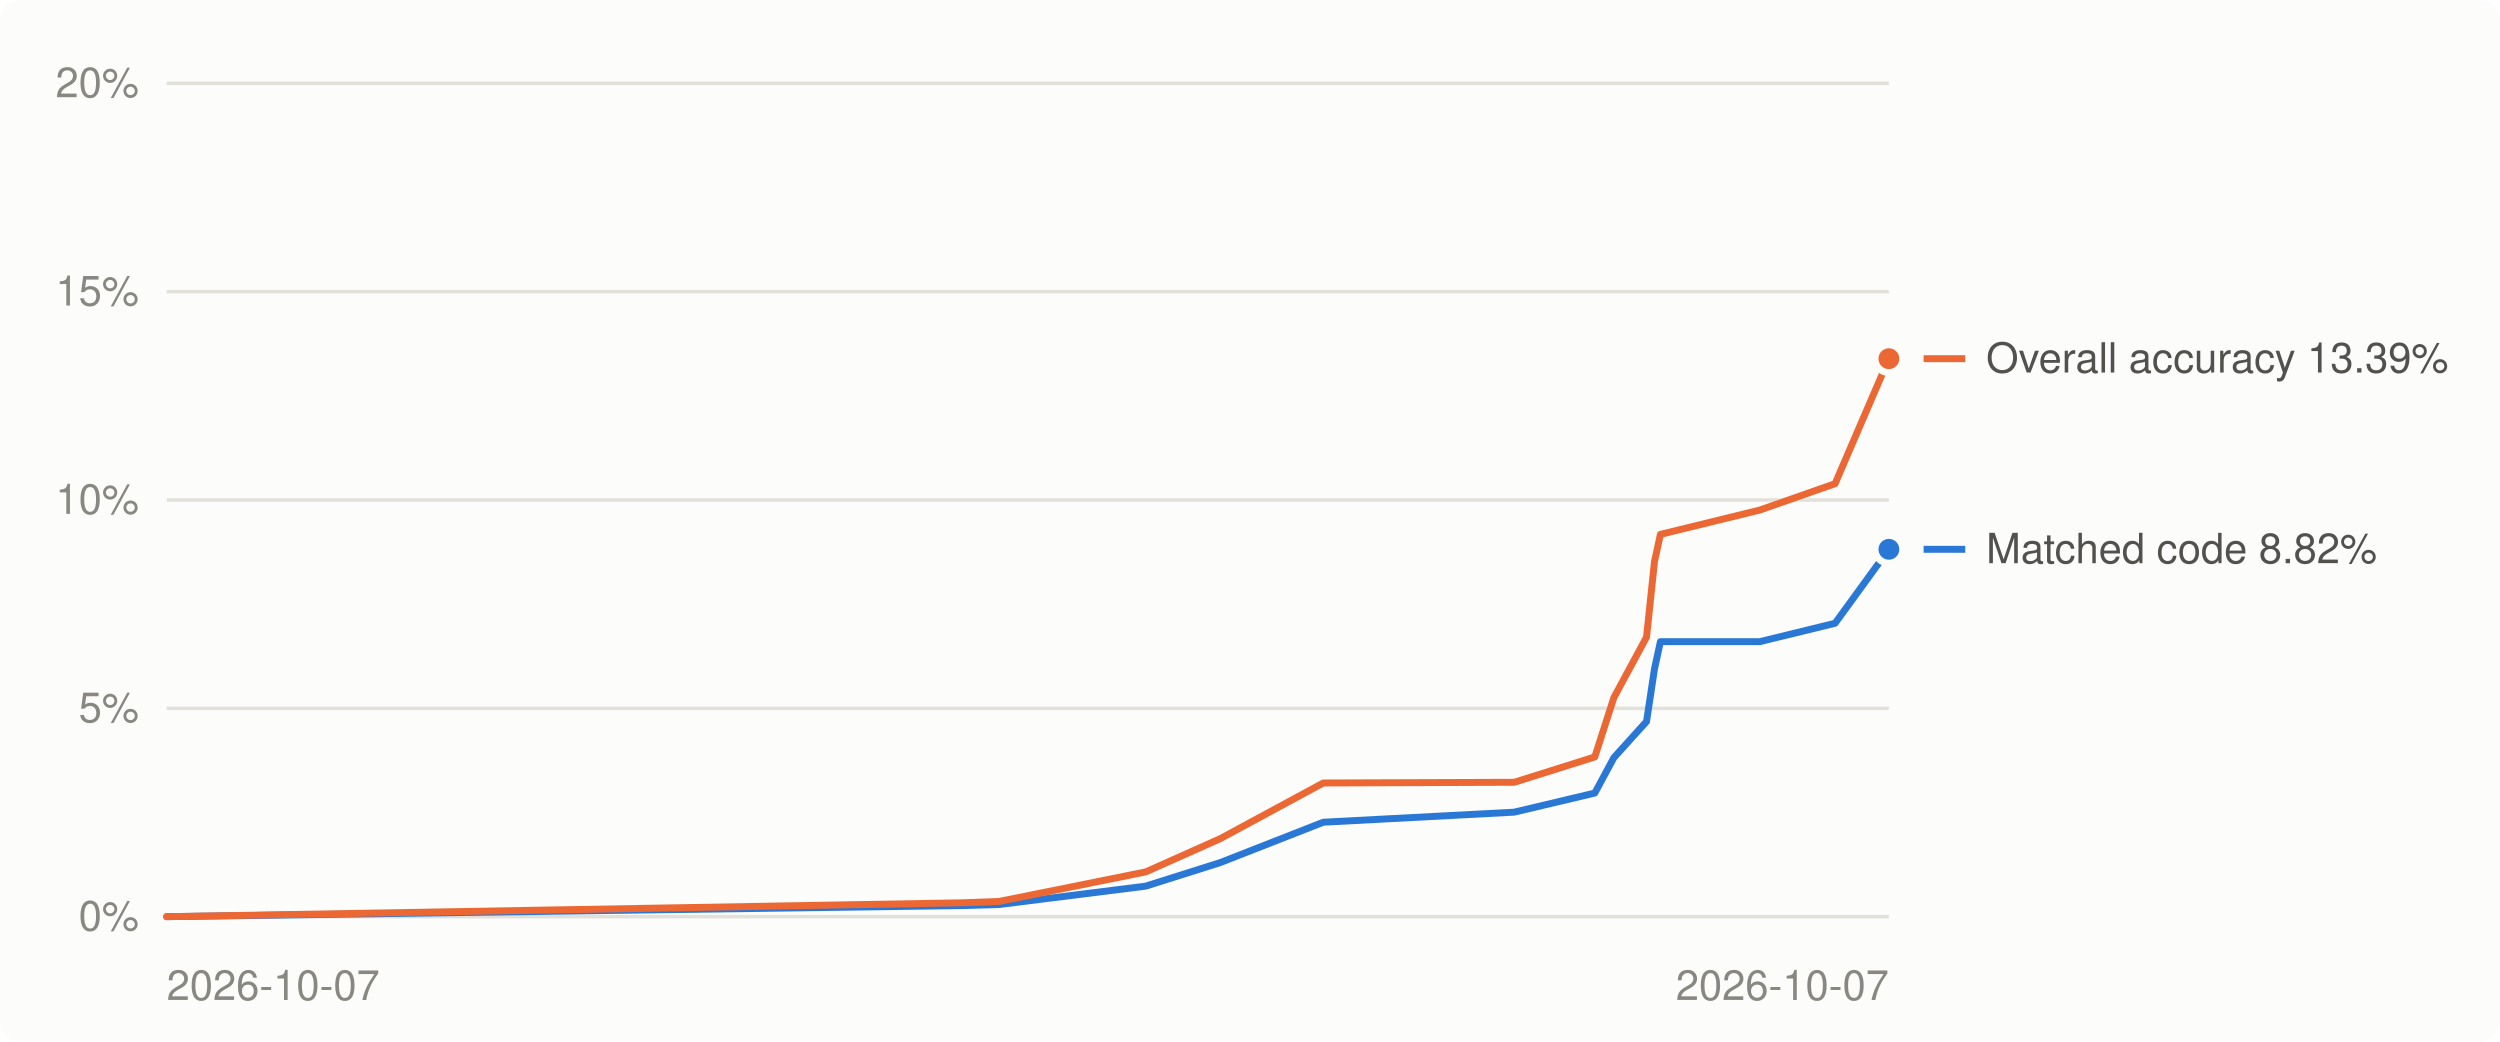
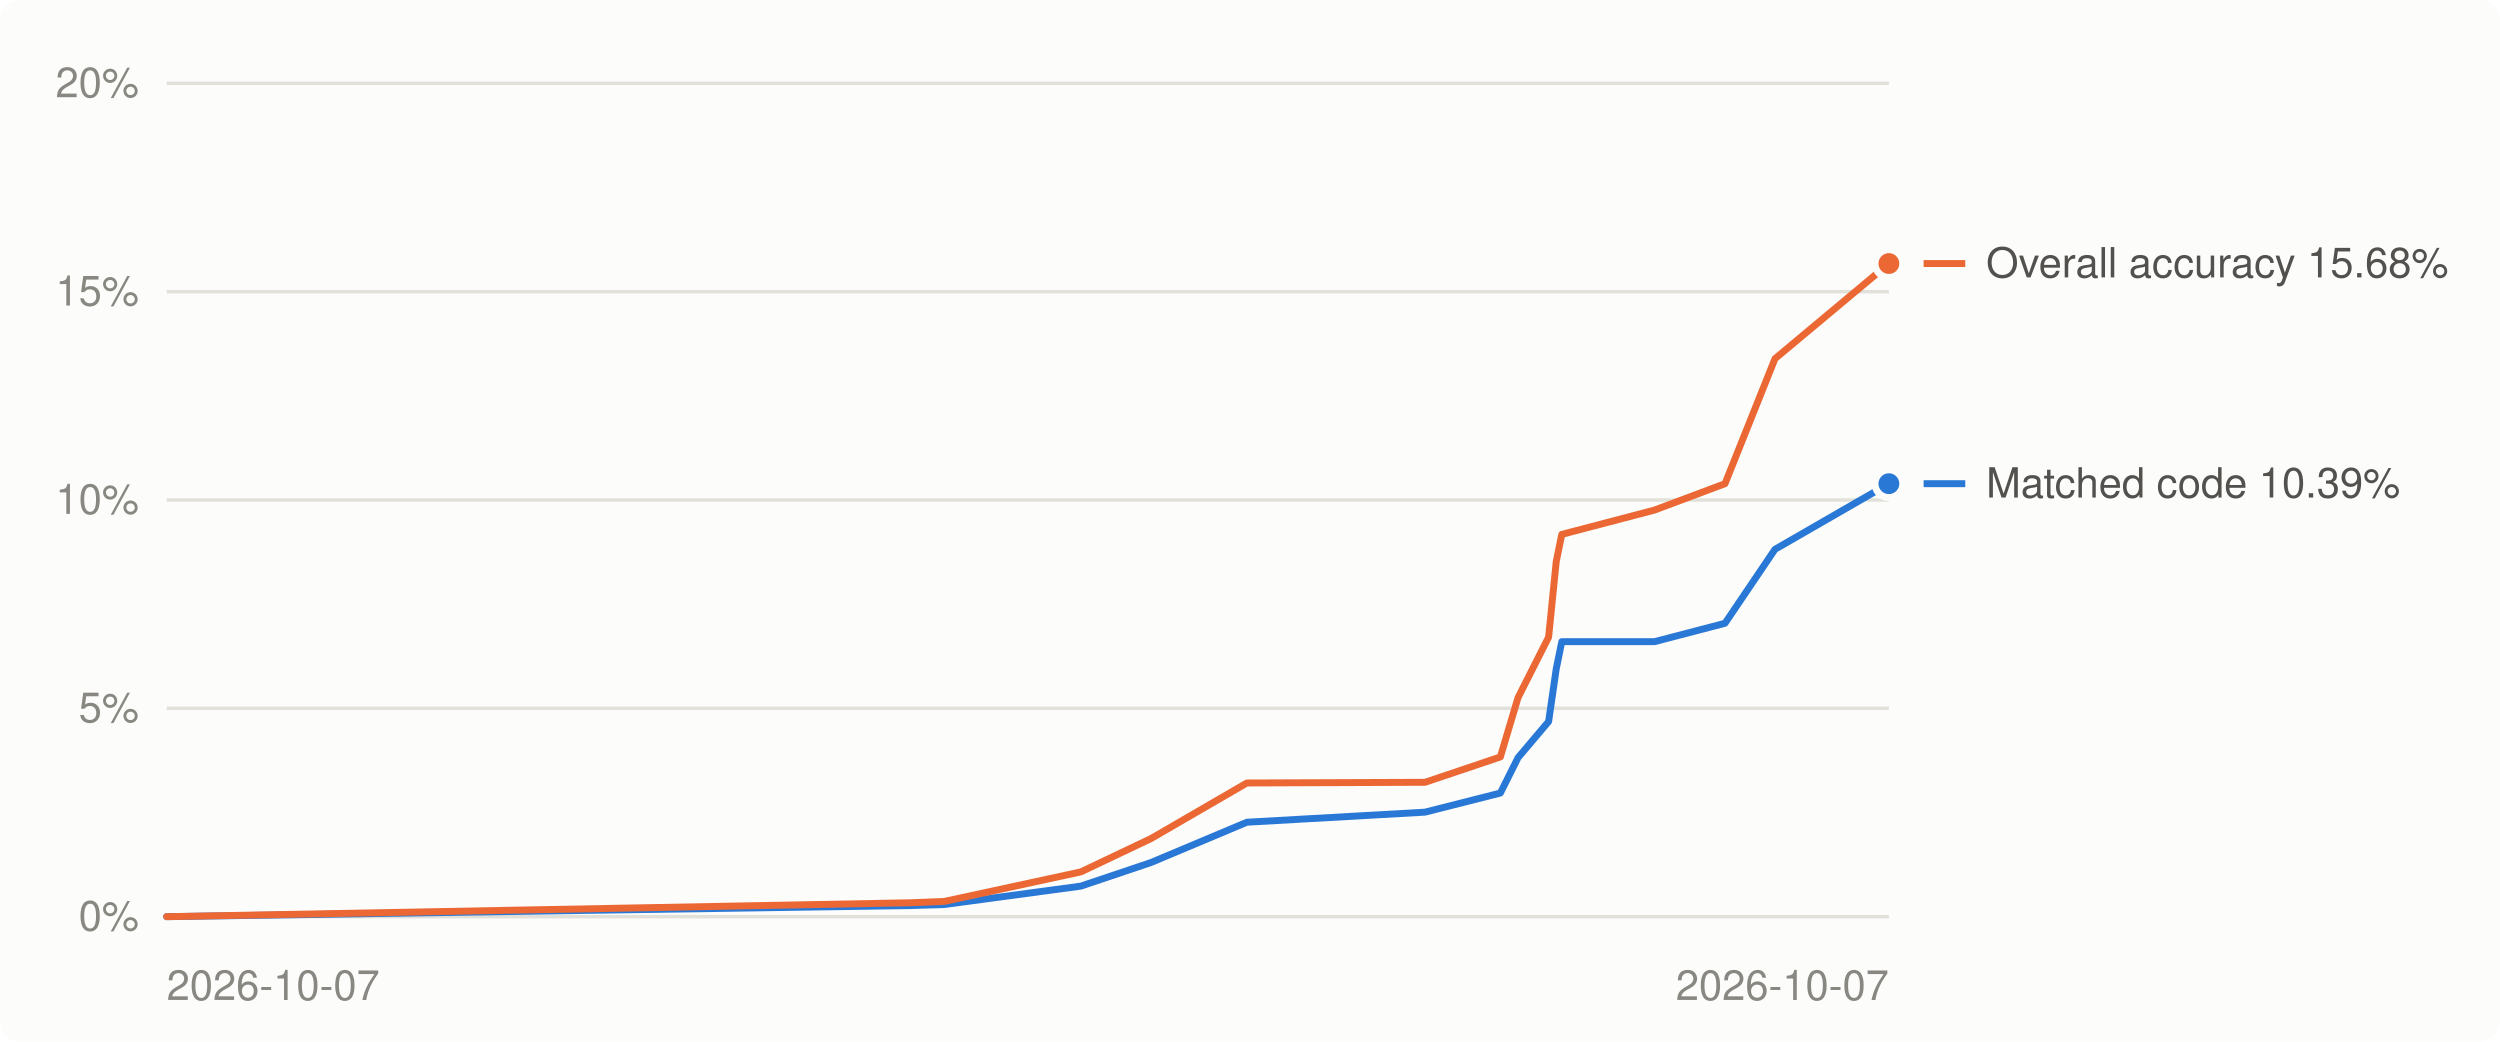
<svg xmlns="http://www.w3.org/2000/svg" viewBox="0 0 720 300" width="720" height="300" role="img" aria-label="Decompilation progress over time">
  <style>
.bg{fill:#fcfcfb}.grid{stroke:#e1e0d9}.muted{fill:#898781}.lbl{fill:#52514e}.ln0{stroke:#2a78d6}.dot0{fill:#2a78d6;stroke:#fcfcfb}.ln1{stroke:#eb6834}.dot1{fill:#eb6834;stroke:#fcfcfb}
@media (prefers-color-scheme: dark){.bg{fill:#1a1a19}.grid{stroke:#2c2c2a}.muted{fill:#898781}.lbl{fill:#c3c2b7}.ln0{stroke:#3987e5}.dot0{fill:#3987e5;stroke:#1a1a19}.ln1{stroke:#d95926}.dot1{fill:#d95926;stroke:#1a1a19}}
text{font:12px -apple-system,BlinkMacSystemFont,'Segoe UI',Helvetica,Arial,sans-serif}
</style>
  <rect class="bg" width="720" height="300" rx="6" />
  <line x1="48" x2="544" y1="264.0" y2="264.0" class="grid" stroke-width="1" />
  <text x="40" y="268.0" class="muted" text-anchor="end">0%</text>
  <line x1="48" x2="544" y1="204.0" y2="204.0" class="grid" stroke-width="1" />
  <text x="40" y="208.0" class="muted" text-anchor="end">5%</text>
  <line x1="48" x2="544" y1="144.0" y2="144.0" class="grid" stroke-width="1" />
  <text x="40" y="148.0" class="muted" text-anchor="end">10%</text>
  <line x1="48" x2="544" y1="84.0" y2="84.0" class="grid" stroke-width="1" />
  <text x="40" y="88.0" class="muted" text-anchor="end">15%</text>
  <line x1="48" x2="544" y1="24.0" y2="24.0" class="grid" stroke-width="1" />
  <text x="40" y="28.0" class="muted" text-anchor="end">20%</text>
  <text class="muted" x="48.0" y="288" text-anchor="start">2026-10-07</text>
  <text class="muted" x="544.0" y="288" text-anchor="end">2026-10-07</text>
-   <polyline points="48.0,264.0 277.2,260.8 287.8,260.5 330.0,255.2 351.5,248.4 381.1,236.8 436.1,233.9 459.3,228.4 464.8,218.2 474.2,207.8 476.5,192.6 478.2,184.8 506.8,184.8 528.5,179.5 544.0,158.2" fill="none" class="ln0" stroke-width="2" stroke-linejoin="round" stroke-linecap="round" />
-   <polyline points="48.0,264.0 277.2,260.0 287.8,259.6 330.0,251.1 351.5,241.5 381.1,225.5 436.1,225.3 459.3,218.0 464.8,200.9 474.2,183.5 476.5,161.7 478.2,153.9 506.8,146.9 528.5,139.3 544.0,103.3" fill="none" class="ln1" stroke-width="2" stroke-linejoin="round" stroke-linecap="round" />
-   <circle cx="544.0" cy="158.2" r="4" class="dot0" stroke-width="2" />
-   <circle cx="544.0" cy="103.3" r="4" class="dot1" stroke-width="2" />
-   <line x1="554" x2="566" y1="158.2" y2="158.2" class="ln0" stroke-width="2" />
-   <text class="lbl" x="572" y="162.2">Matched code 8.82%</text>
-   <line x1="554" x2="566" y1="103.3" y2="103.3" class="ln1" stroke-width="2" />
-   <text class="lbl" x="572" y="107.3">Overall accuracy 13.39%</text>
+   <polyline points="48.0,264.0 262.0,260.8 272.0,260.5 311.3,255.2 331.5,248.4 359.1,236.8 410.4,233.9 432.1,228.4 437.2,218.2 446.0,207.8 448.2,192.6 449.8,184.8 476.5,184.8 496.8,179.5 511.2,158.2 544.0,139.3" fill="none" class="ln0" stroke-width="2" stroke-linejoin="round" stroke-linecap="round" />
+   <polyline points="48.0,264.0 262.0,260.0 272.0,259.6 311.3,251.1 331.5,241.5 359.1,225.5 410.4,225.3 432.1,218.0 437.2,200.9 446.0,183.5 448.2,161.7 449.8,153.9 476.5,146.9 496.8,139.3 511.2,103.3 544.0,75.9" fill="none" class="ln1" stroke-width="2" stroke-linejoin="round" stroke-linecap="round" />
+   <circle cx="544.0" cy="139.3" r="4" class="dot0" stroke-width="2" />
+   <circle cx="544.0" cy="75.9" r="4" class="dot1" stroke-width="2" />
+   <line x1="554" x2="566" y1="139.3" y2="139.3" class="ln0" stroke-width="2" />
+   <text class="lbl" x="572" y="143.3">Matched code 10.39%</text>
+   <line x1="554" x2="566" y1="75.9" y2="75.9" class="ln1" stroke-width="2" />
+   <text class="lbl" x="572" y="79.9">Overall accuracy 15.68%</text>
</svg>
